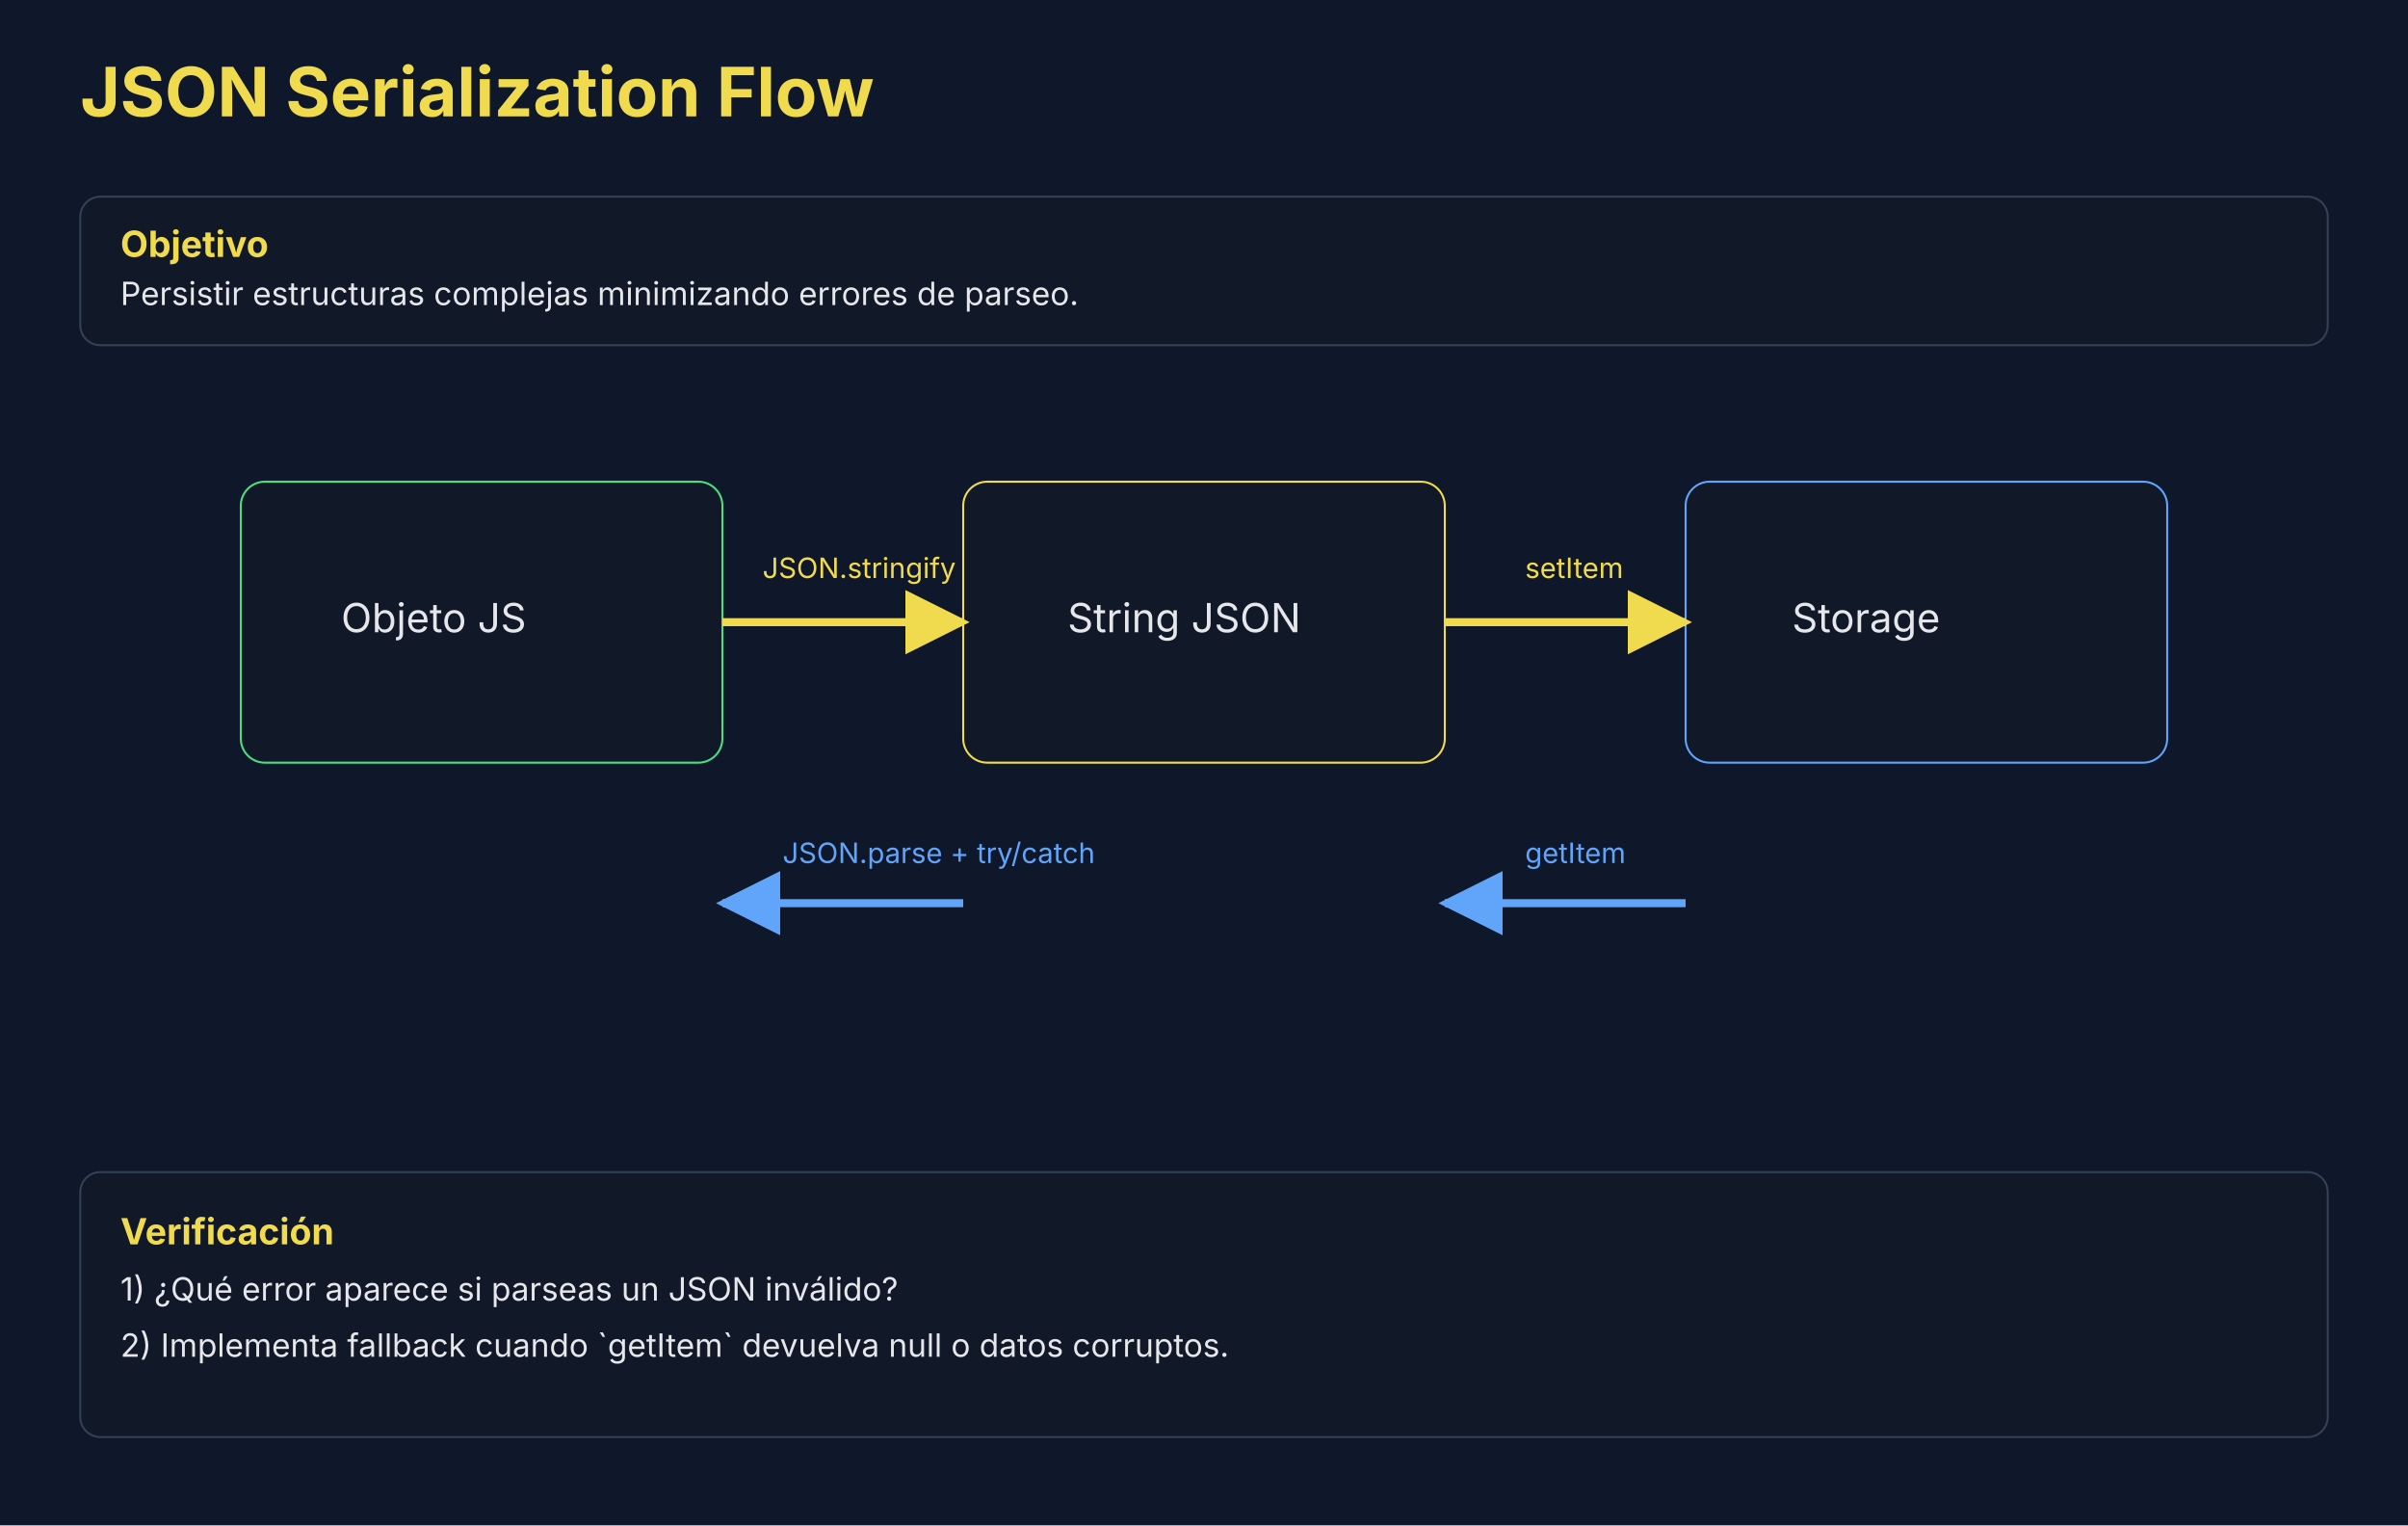
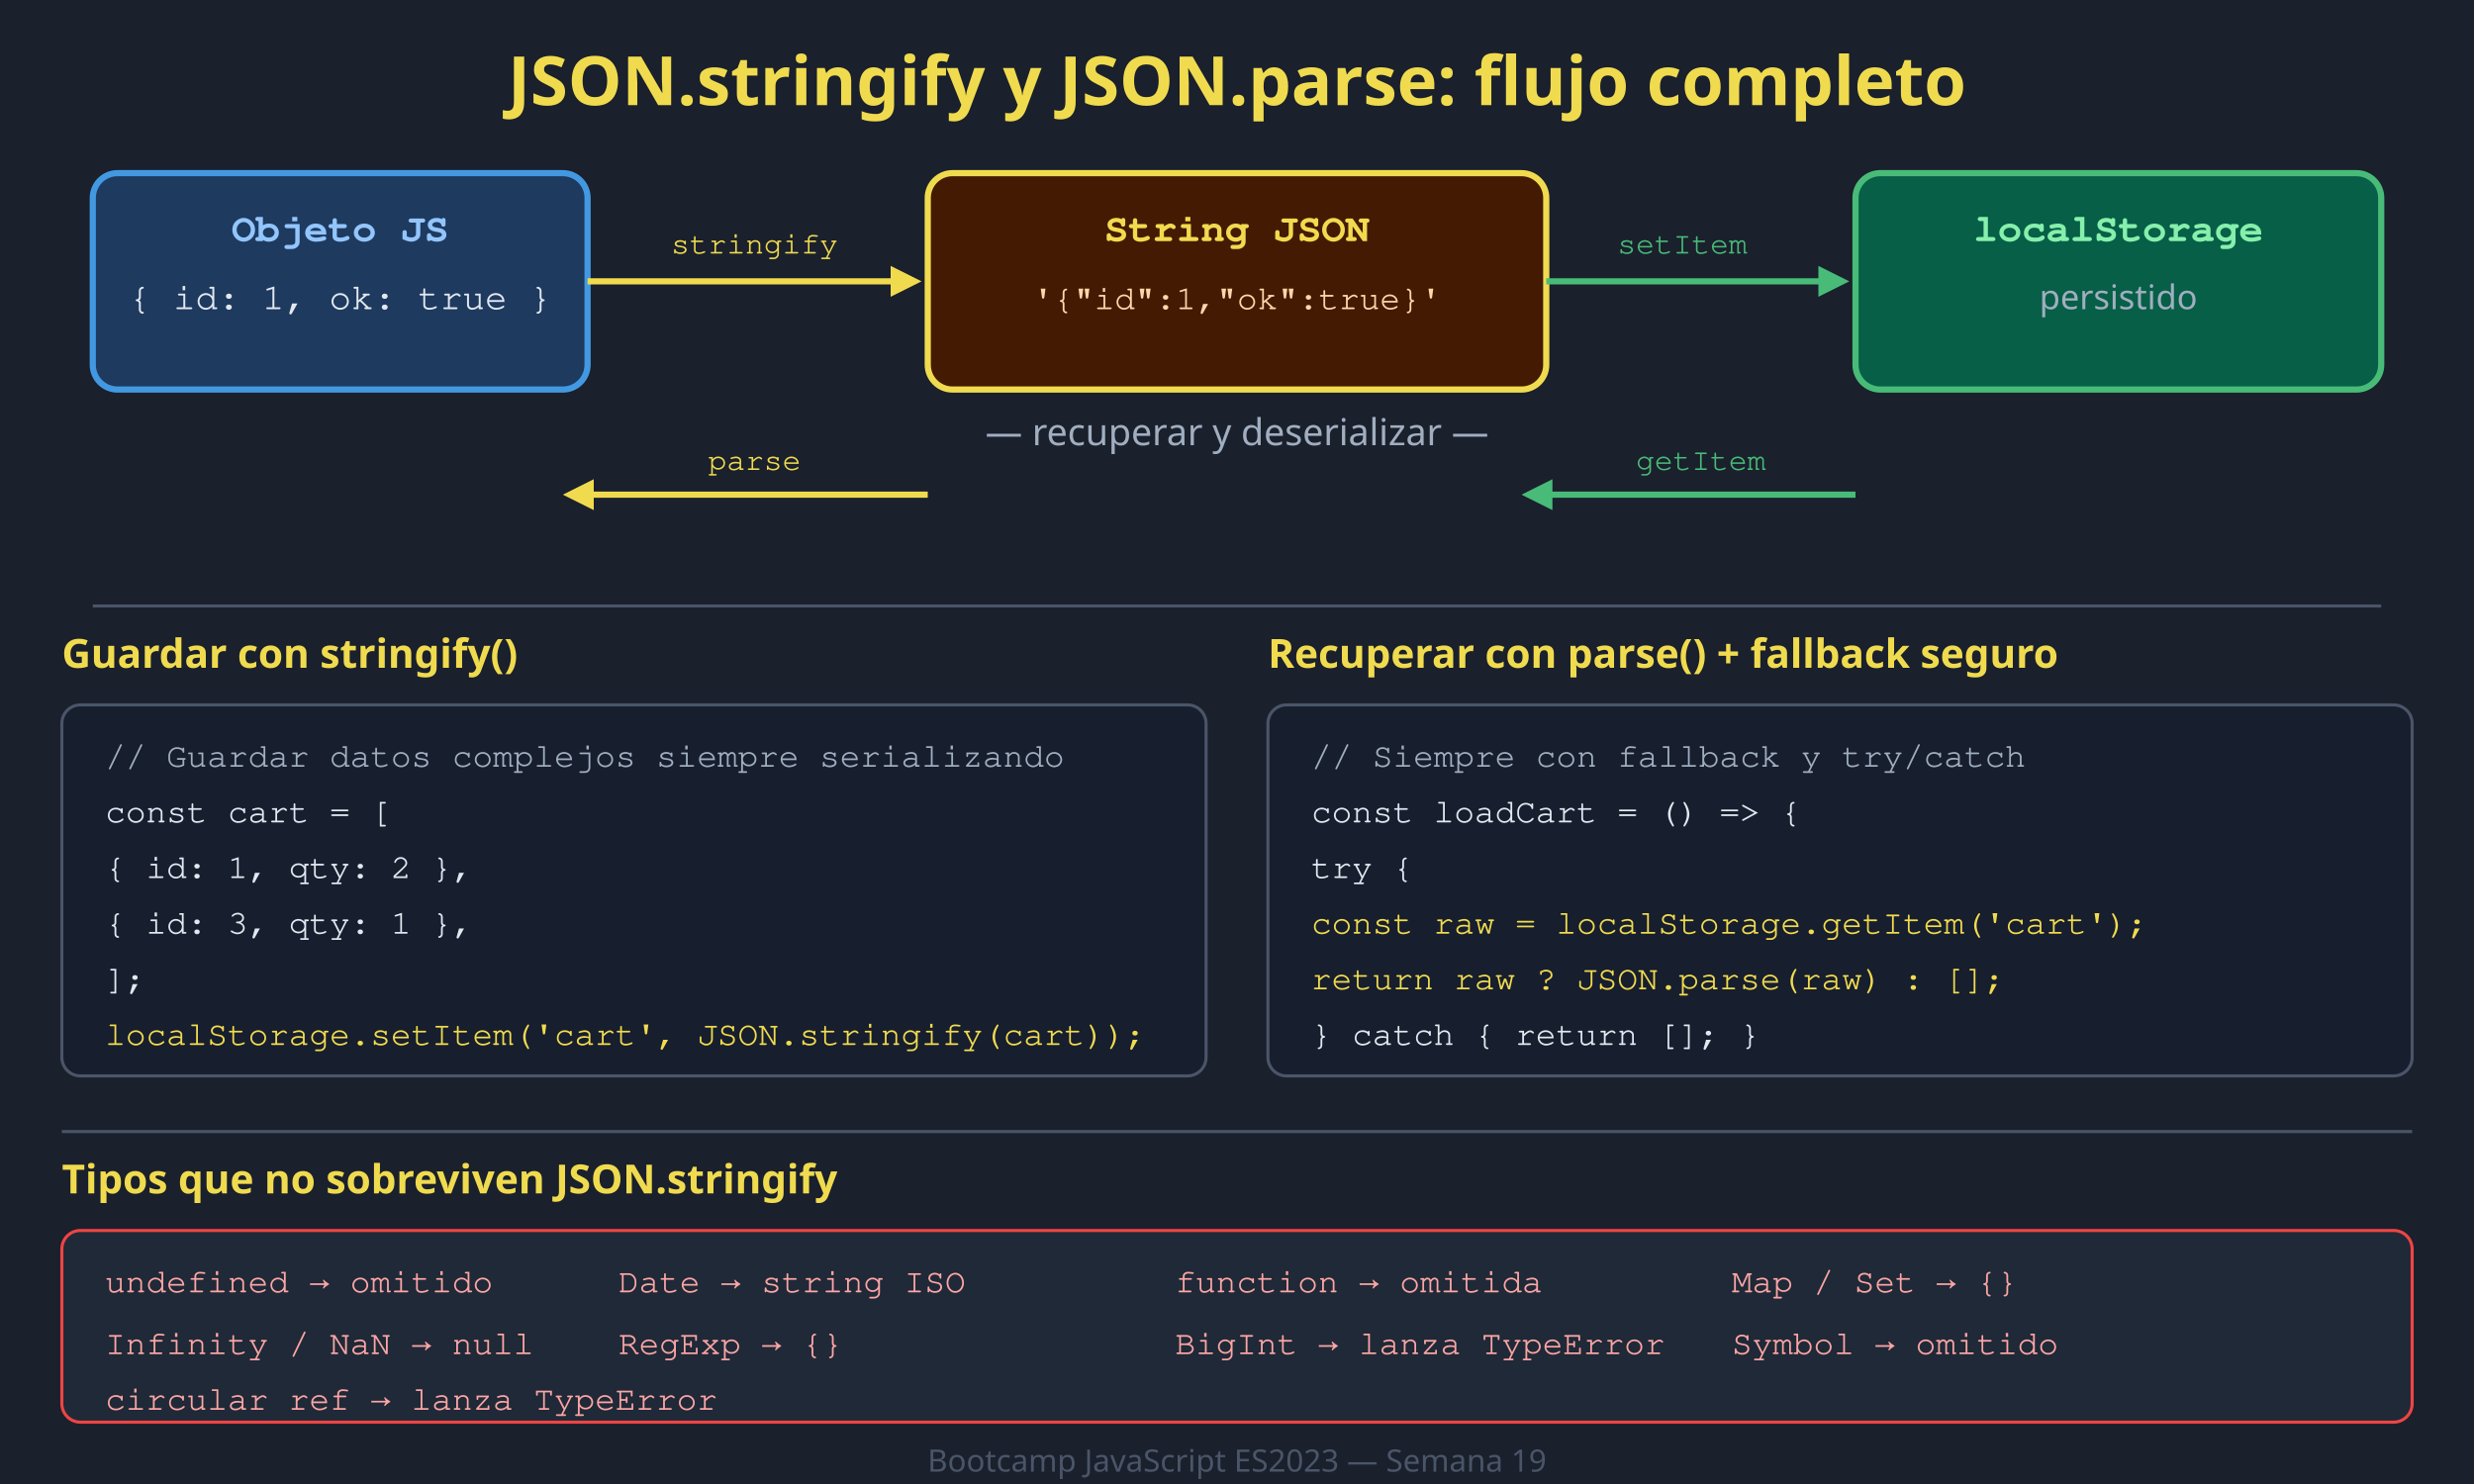
- <svg xmlns="http://www.w3.org/2000/svg" width="1200" height="760" viewBox="0 0 1200 760" role="img" aria-labelledby="title desc">
-   <rect width="1200" height="760" fill="#0f172a" />
-   <text x="40" y="58" fill="#f0db4f" font-size="34" font-family="Inter, Roboto, sans-serif" font-weight="700">JSON Serialization Flow</text>
-   <rect x="40" y="98" width="1120" height="74" rx="10" fill="#111827" stroke="#334155" />
-   <text x="60" y="128" fill="#f0db4f" font-size="18" font-family="Inter, Roboto, sans-serif" font-weight="700">Objetivo</text>
-   <text x="60" y="152" fill="#e5e7eb" font-size="16" font-family="Inter, Roboto, sans-serif">Persistir estructuras complejas minimizando errores de parseo.</text>
-   <rect x="120" y="240" width="240" height="140" rx="12" fill="#111827" stroke="#4ade80" />
-   <text x="170" y="315" fill="#e5e7eb" font-size="20" font-family="Inter, Roboto, sans-serif">Objeto JS</text>
-   <rect x="480" y="240" width="240" height="140" rx="12" fill="#111827" stroke="#f0db4f" />
-   <text x="532" y="315" fill="#e5e7eb" font-size="20" font-family="Inter, Roboto, sans-serif">String JSON</text>
-   <rect x="840" y="240" width="240" height="140" rx="12" fill="#111827" stroke="#60a5fa" />
-   <text x="893" y="315" fill="#e5e7eb" font-size="20" font-family="Inter, Roboto, sans-serif">Storage</text>
-   <path d="M360 310 L480 310" stroke="#f0db4f" stroke-width="4" marker-end="url(#arrow)" />
-   <text x="380" y="288" fill="#f0db4f" font-size="14" font-family="Inter, Roboto, sans-serif">JSON.stringify</text>
-   <path d="M720 310 L840 310" stroke="#f0db4f" stroke-width="4" marker-end="url(#arrow)" />
-   <text x="760" y="288" fill="#f0db4f" font-size="14" font-family="Inter, Roboto, sans-serif">setItem</text>
-   <path d="M840 450 L720 450" stroke="#60a5fa" stroke-width="4" marker-end="url(#arrowBlue)" />
-   <path d="M480 450 L360 450" stroke="#60a5fa" stroke-width="4" marker-end="url(#arrowBlue)" />
-   <text x="760" y="430" fill="#60a5fa" font-size="14" font-family="Inter, Roboto, sans-serif">getItem</text>
-   <text x="390" y="430" fill="#60a5fa" font-size="14" font-family="Inter, Roboto, sans-serif">JSON.parse + try/catch</text>
-   <rect x="40" y="584" width="1120" height="132" rx="10" fill="#111827" stroke="#334155" />
-   <text x="60" y="620" fill="#f0db4f" font-size="18" font-family="Inter, Roboto, sans-serif" font-weight="700">Verificación</text>
-   <text x="60" y="648" fill="#e5e7eb" font-size="16" font-family="Inter, Roboto, sans-serif">1) ¿Qué error aparece si parseas un JSON inválido?</text>
-   <text x="60" y="676" fill="#e5e7eb" font-size="16" font-family="Inter, Roboto, sans-serif">2) Implementa fallback cuando `getItem` devuelva null o datos corruptos.</text>
-   <defs>
-     <marker id="arrow" viewBox="0 0 10 10" refX="9" refY="5" markerWidth="8" markerHeight="8" orient="auto">
-       <path d="M0 0 L10 5 L0 10 z" fill="#f0db4f" />
-     </marker>
-     <marker id="arrowBlue" viewBox="0 0 10 10" refX="9" refY="5" markerWidth="8" markerHeight="8" orient="auto">
-       <path d="M0 0 L10 5 L0 10 z" fill="#60a5fa" />
-     </marker>
-   </defs>
+ <svg xmlns="http://www.w3.org/2000/svg" viewBox="0 0 800 480">
+   <rect width="800" height="480" fill="#1a202c" />
+   <text x="400" y="34" font-family="system-ui,sans-serif" font-size="22" font-weight="bold" fill="#f0db4f" text-anchor="middle">JSON.stringify y JSON.parse: flujo completo</text>
+   <rect x="30" y="56" width="160" height="70" fill="#1e3a5f" stroke="#4299e1" stroke-width="2" rx="8" />
+   <text x="110" y="78" font-family="Courier,monospace" font-size="13" font-weight="bold" fill="#93c5fd" text-anchor="middle">Objeto JS</text>
+   <text x="110" y="100" font-family="Courier,monospace" font-size="12" fill="#e2e8f0" text-anchor="middle">{ id: 1, ok: true }</text>
+   <line x1="190" y1="91" x2="290" y2="91" stroke="#f0db4f" stroke-width="2" />
+   <polygon points="288,86 298,91 288,96" fill="#f0db4f" />
+   <text x="244" y="82" font-family="Courier,monospace" font-size="10" fill="#f0db4f" text-anchor="middle">stringify</text>
+   <rect x="300" y="56" width="200" height="70" fill="#451a03" stroke="#f0db4f" stroke-width="2" rx="8" />
+   <text x="400" y="78" font-family="Courier,monospace" font-size="13" font-weight="bold" fill="#f0db4f" text-anchor="middle">String JSON</text>
+   <text x="400" y="100" font-family="Courier,monospace" font-size="11" fill="#fed7aa" text-anchor="middle">'{"id":1,"ok":true}'</text>
+   <line x1="500" y1="91" x2="590" y2="91" stroke="#48bb78" stroke-width="2" />
+   <polygon points="588,86 598,91 588,96" fill="#48bb78" />
+   <text x="544" y="82" font-family="Courier,monospace" font-size="10" fill="#48bb78" text-anchor="middle">setItem</text>
+   <rect x="600" y="56" width="170" height="70" fill="#065f46" stroke="#48bb78" stroke-width="2" rx="8" />
+   <text x="685" y="78" font-family="Courier,monospace" font-size="13" font-weight="bold" fill="#86efac" text-anchor="middle">localStorage</text>
+   <text x="685" y="100" font-family="system-ui,sans-serif" font-size="11" fill="#a0aec0" text-anchor="middle">persistido</text>
+   <text x="400" y="144" font-family="system-ui,sans-serif" font-size="12" fill="#a0aec0" text-anchor="middle">— recuperar y deserializar —</text>
+   <line x1="600" y1="160" x2="500" y2="160" stroke="#48bb78" stroke-width="2" />
+   <polygon points="502,155 492,160 502,165" fill="#48bb78" />
+   <text x="550" y="152" font-family="Courier,monospace" font-size="10" fill="#48bb78" text-anchor="middle">getItem</text>
+   <line x1="300" y1="160" x2="190" y2="160" stroke="#f0db4f" stroke-width="2" />
+   <polygon points="192,155 182,160 192,165" fill="#f0db4f" />
+   <text x="244" y="152" font-family="Courier,monospace" font-size="10" fill="#f0db4f" text-anchor="middle">parse</text>
+   <line x1="30" y1="196" x2="770" y2="196" stroke="#4a5568" stroke-width="1" />
+   <text x="20" y="216" font-family="system-ui,sans-serif" font-size="13" font-weight="bold" fill="#f0db4f">Guardar con stringify()</text>
+   <rect x="20" y="228" width="370" height="120" fill="#171e2e" rx="6" stroke="#4a5568" stroke-width="1" />
+   <text x="34" y="248" font-family="Courier,monospace" font-size="11" fill="#a0aec0">// Guardar datos complejos siempre serializando</text>
+   <text x="34" y="266" font-family="Courier,monospace" font-size="11" fill="#e2e8f0">const cart = [</text>
+   <text x="34" y="284" font-family="Courier,monospace" font-size="11" fill="#e2e8f0">  { id: 1, qty: 2 },</text>
+   <text x="34" y="302" font-family="Courier,monospace" font-size="11" fill="#e2e8f0">  { id: 3, qty: 1 },</text>
+   <text x="34" y="320" font-family="Courier,monospace" font-size="11" fill="#e2e8f0">];</text>
+   <text x="34" y="338" font-family="Courier,monospace" font-size="11" fill="#f0db4f">localStorage.setItem('cart', JSON.stringify(cart));</text>
+   <text x="410" y="216" font-family="system-ui,sans-serif" font-size="13" font-weight="bold" fill="#f0db4f">Recuperar con parse() + fallback seguro</text>
+   <rect x="410" y="228" width="370" height="120" fill="#171e2e" rx="6" stroke="#4a5568" stroke-width="1" />
+   <text x="424" y="248" font-family="Courier,monospace" font-size="11" fill="#a0aec0">// Siempre con fallback y try/catch</text>
+   <text x="424" y="266" font-family="Courier,monospace" font-size="11" fill="#e2e8f0">const loadCart = () =&gt; {</text>
+   <text x="424" y="284" font-family="Courier,monospace" font-size="11" fill="#e2e8f0">  try {</text>
+   <text x="424" y="302" font-family="Courier,monospace" font-size="11" fill="#f0db4f">    const raw = localStorage.getItem('cart');</text>
+   <text x="424" y="320" font-family="Courier,monospace" font-size="11" fill="#f0db4f">    return raw ? JSON.parse(raw) : [];</text>
+   <text x="424" y="338" font-family="Courier,monospace" font-size="11" fill="#e2e8f0">  } catch { return []; }</text>
+   <line x1="20" y1="366" x2="780" y2="366" stroke="#4a5568" stroke-width="1" />
+   <text x="20" y="386" font-family="system-ui,sans-serif" font-size="13" font-weight="bold" fill="#f0db4f">Tipos que no sobreviven JSON.stringify</text>
+   <rect x="20" y="398" width="760" height="62" fill="#1f2937" rx="6" stroke="#ef4444" stroke-width="1" />
+   <text x="34" y="418" font-family="Courier,monospace" font-size="11" fill="#fca5a5">undefined      → omitido</text>
+   <text x="200" y="418" font-family="Courier,monospace" font-size="11" fill="#fca5a5">Date           → string ISO</text>
+   <text x="380" y="418" font-family="Courier,monospace" font-size="11" fill="#fca5a5">function       → omitida</text>
+   <text x="560" y="418" font-family="Courier,monospace" font-size="11" fill="#fca5a5">Map / Set      → {}</text>
+   <text x="34" y="438" font-family="Courier,monospace" font-size="11" fill="#fca5a5">Infinity / NaN → null</text>
+   <text x="200" y="438" font-family="Courier,monospace" font-size="11" fill="#fca5a5">RegExp         → {}</text>
+   <text x="380" y="438" font-family="Courier,monospace" font-size="11" fill="#fca5a5">BigInt         → lanza TypeError</text>
+   <text x="560" y="438" font-family="Courier,monospace" font-size="11" fill="#fca5a5">Symbol         → omitido</text>
+   <text x="34" y="456" font-family="Courier,monospace" font-size="11" fill="#fca5a5">circular ref   → lanza TypeError</text>
+   <text x="400" y="476" font-family="system-ui,sans-serif" font-size="10" fill="#4a5568" text-anchor="middle">Bootcamp JavaScript ES2023 — Semana 19</text>
</svg>
